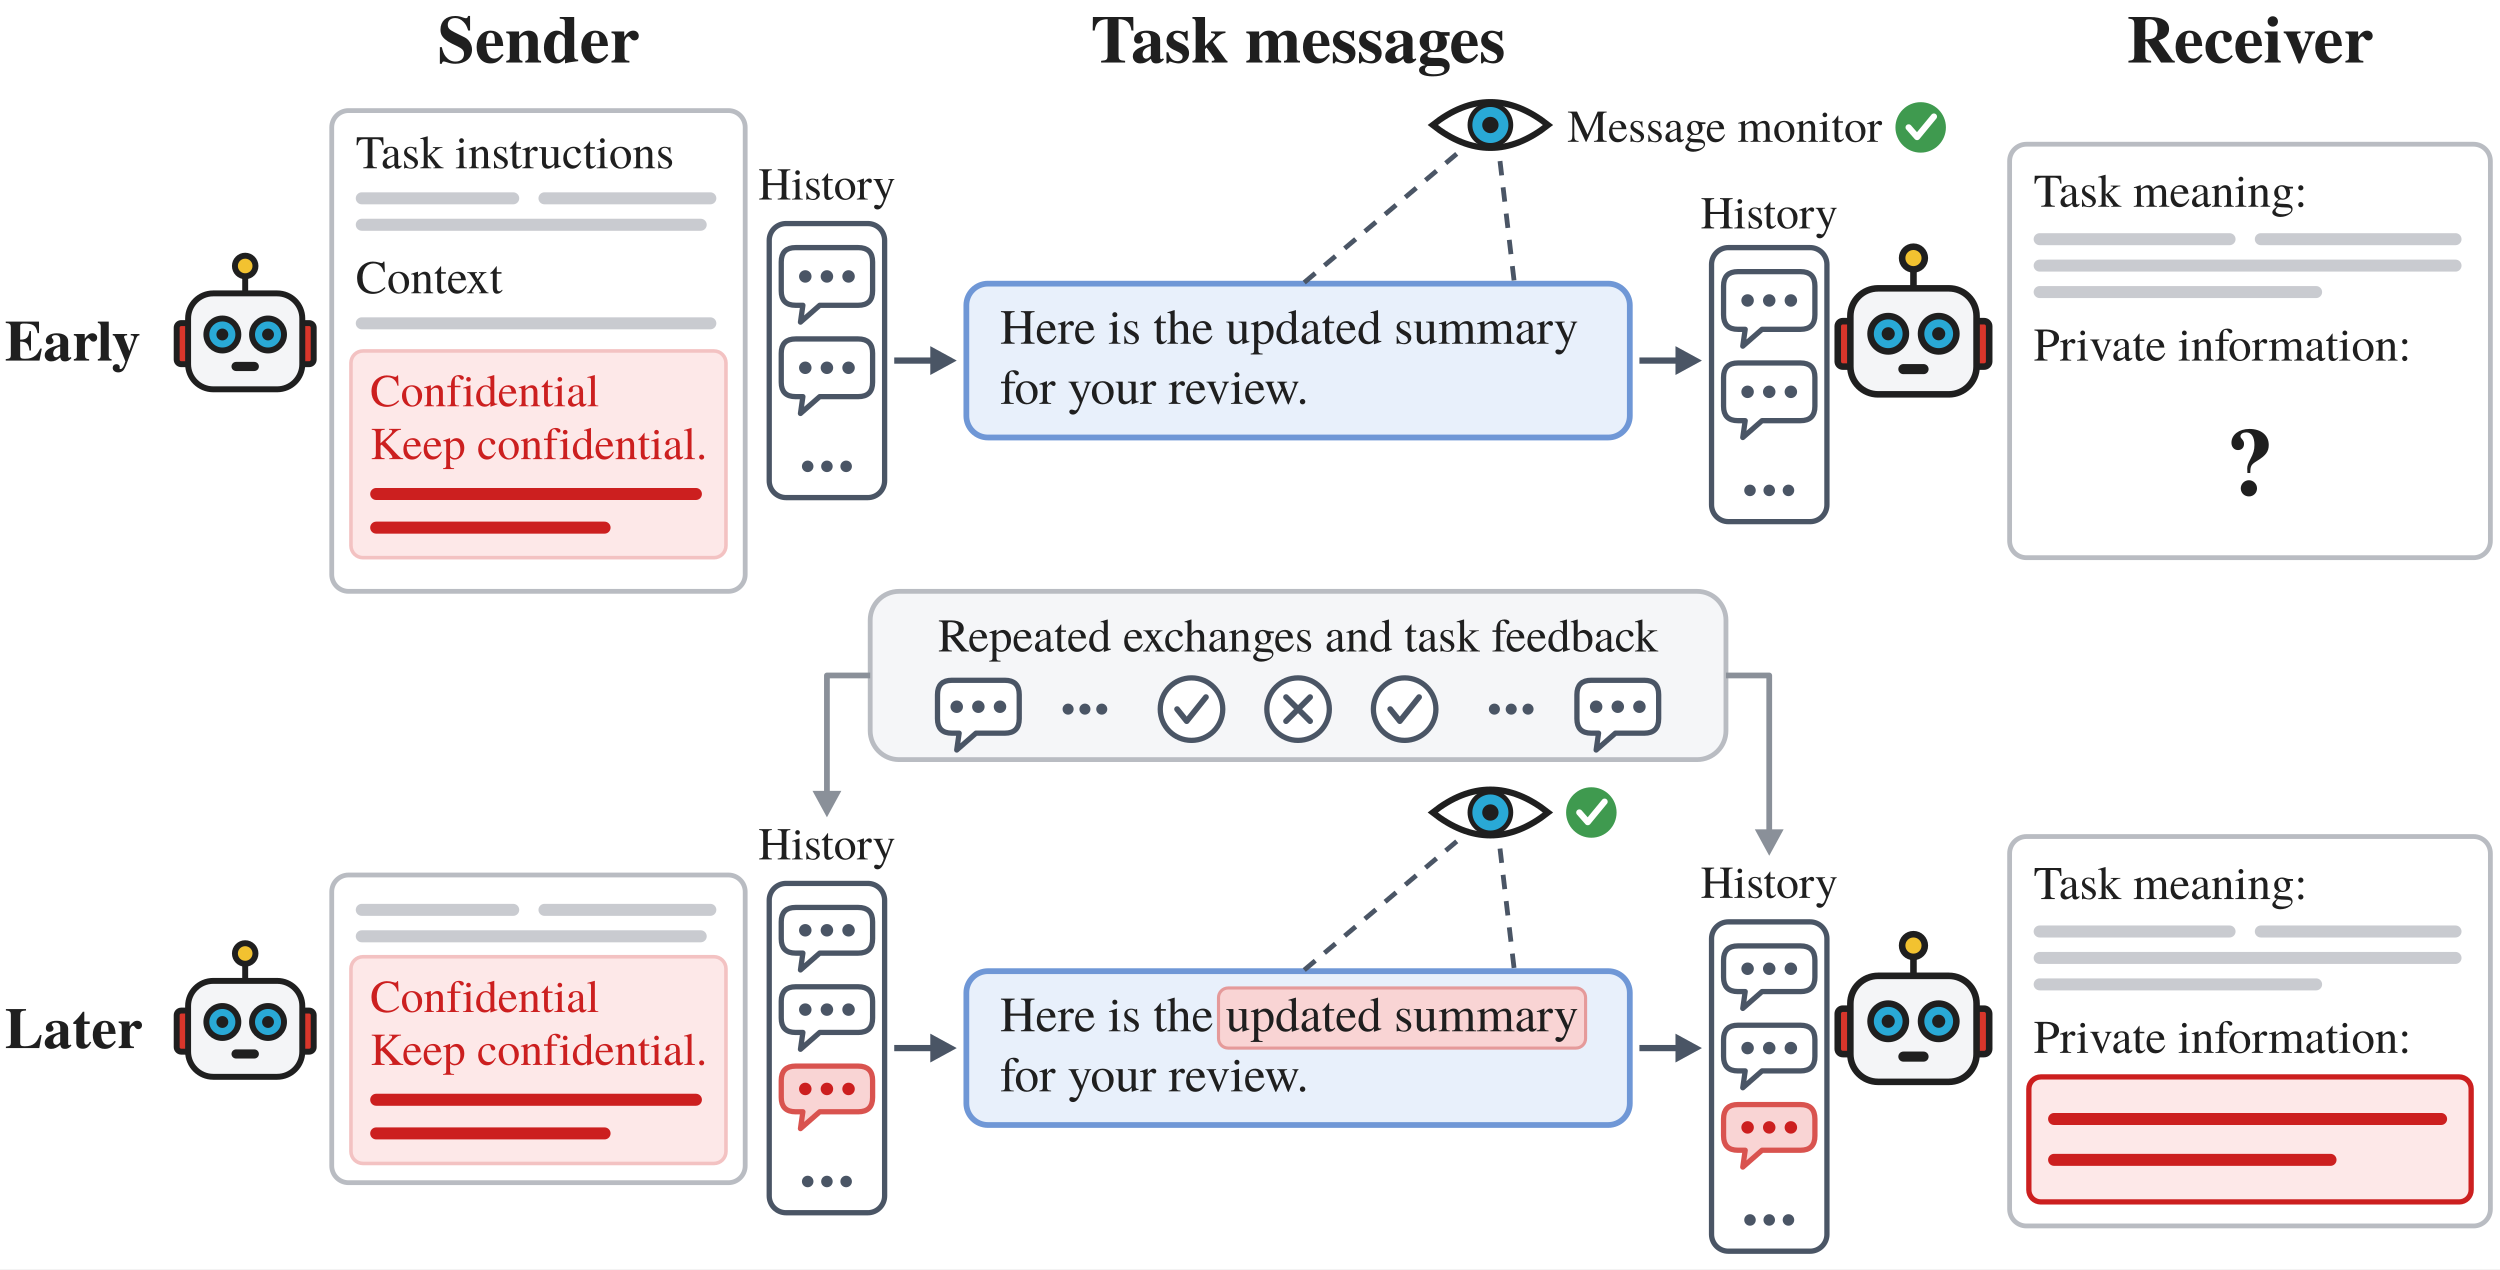
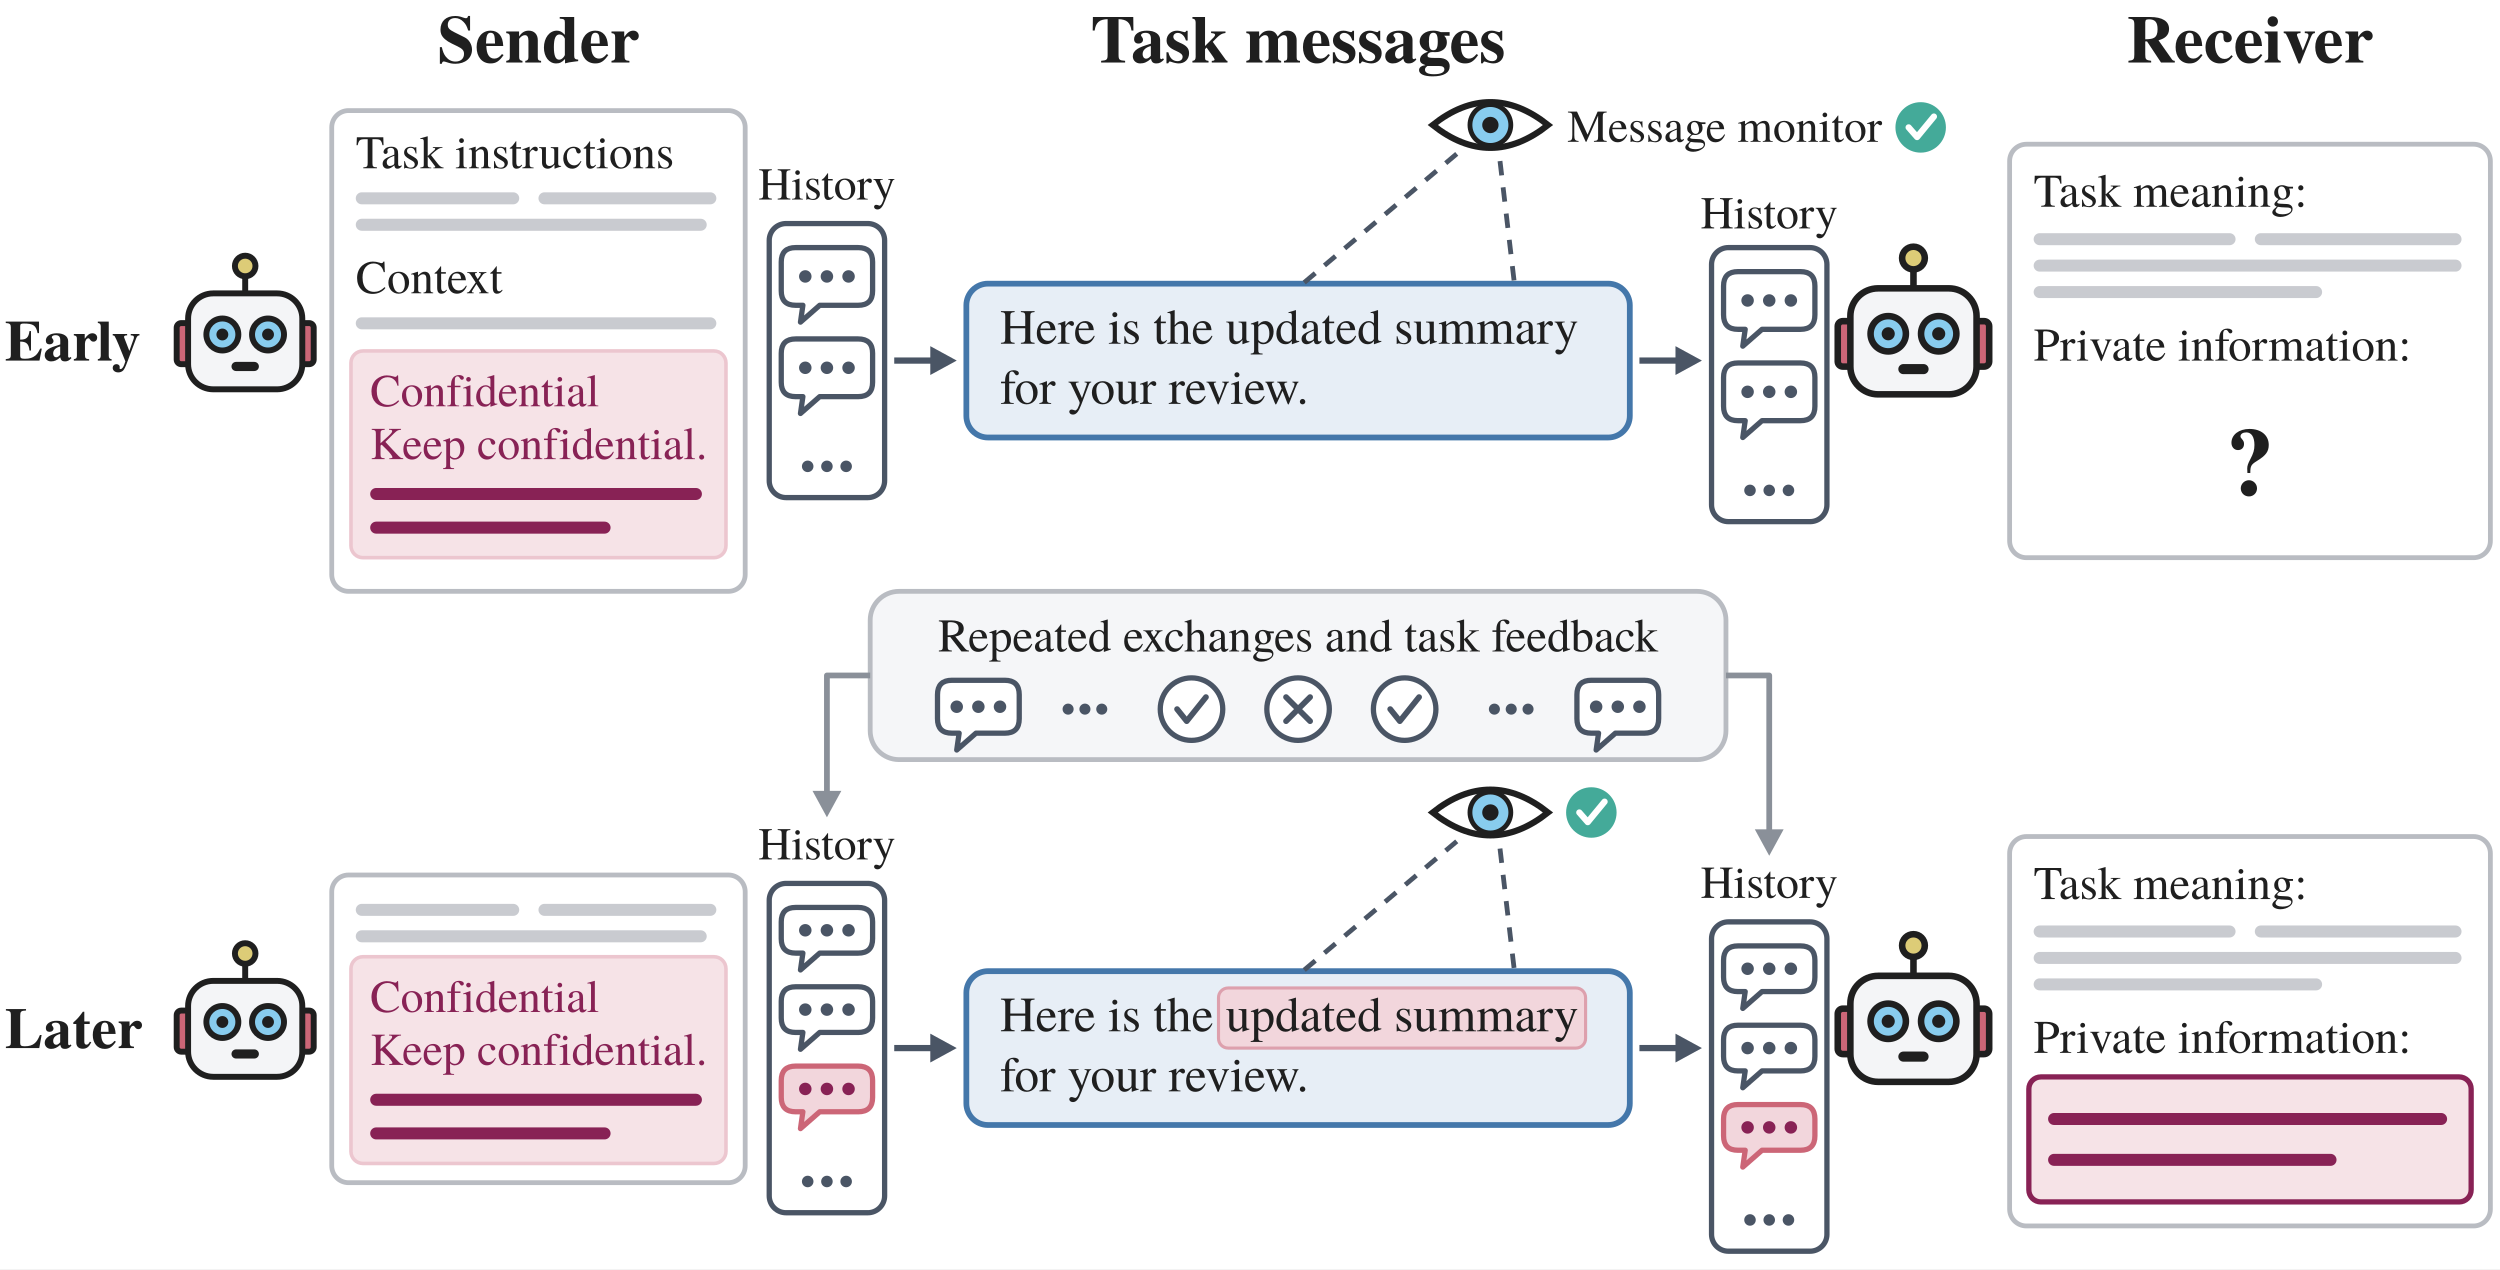
<svg xmlns="http://www.w3.org/2000/svg" viewBox="0 0 1040 528" width="1040" height="528" font-family="TeX Gyre Termes, Nimbus Roman, Times New Roman, serif">
  <rect width="1040" height="528" fill="white" />
  <text x="224" y="26" font-size="28" text-anchor="middle" font-weight="bold" fill="#1f1f1f">Sender</text>
  <text x="540" y="26" font-size="28" text-anchor="middle" font-weight="bold" fill="#1f1f1f">Task messages</text>
  <text x="936" y="26" font-size="28" text-anchor="middle" font-weight="bold" fill="#1f1f1f">Receiver</text>
  <text x="2" y="150" font-size="24" text-anchor="start" font-weight="bold" fill="#1f1f1f">Early</text>
  <g transform="translate(102,142)" stroke="#1f1f1f" stroke-width="2.47">
    <line x1="0" y1="-28.5" x2="0" y2="-19.95" />
-     <circle cx="0" cy="-31.35" r="4.275" fill="#f2c230" />
-     <rect x="-28.5" y="-7.6" width="5.7" height="17.1" rx="1.9" fill="#d9362b" />
-     <rect x="22.8" y="-7.6" width="5.7" height="17.1" rx="1.9" fill="#d9362b" />
+     <circle cx="0" cy="-31.35" r="4.275" fill="#DDCC77" />
+     <rect x="-28.5" y="-7.6" width="5.7" height="17.1" rx="1.9" fill="#CC6677" />
+     <rect x="22.8" y="-7.6" width="5.7" height="17.1" rx="1.9" fill="#CC6677" />
    <rect x="-23.75" y="-19.95" width="47.5" height="39.9" rx="10.45" fill="#f4f5f7" />
-     <circle cx="-9.5" cy="-2.85" r="6.65" fill="#29a9d6" />
+     <circle cx="-9.5" cy="-2.85" r="6.65" fill="#88CCEE" />
    <circle cx="-9.5" cy="-2.85" r="2.47" fill="#1f1f1f" stroke="none" />
-     <circle cx="9.5" cy="-2.85" r="6.65" fill="#29a9d6" />
+     <circle cx="9.5" cy="-2.85" r="6.65" fill="#88CCEE" />
    <circle cx="9.5" cy="-2.85" r="2.47" fill="#1f1f1f" stroke="none" />
    <rect x="-5.7" y="8.55" width="11.4" height="3.8" rx="1.9" fill="#1f1f1f" stroke="none" />
  </g>
  <rect x="138" y="46" width="172" height="200" rx="7" fill="white" stroke="#b9bcc2" stroke-width="2" />
  <text x="148" y="70" font-size="19.5" text-anchor="start" font-weight="normal" fill="#1f1f1f">Task instructions</text>
  <rect x="148" y="80" width="68" height="5" rx="2.5" fill="#c9cbd0" />
  <rect x="224" y="80" width="74" height="5" rx="2.5" fill="#c9cbd0" />
  <rect x="148" y="91" width="146" height="5" rx="2.5" fill="#c9cbd0" />
  <text x="148" y="122" font-size="19.5" text-anchor="start" font-weight="normal" fill="#1f1f1f">Context</text>
  <rect x="148" y="132" width="150" height="5" rx="2.5" fill="#c9cbd0" />
-   <rect x="146" y="146" width="156" height="86" rx="5" fill="#fde8e8" stroke="#f3c2c2" stroke-width="1.5" />
-   <text x="154" y="169" font-size="19" text-anchor="start" font-weight="normal" fill="#cc1f1f">Confidential</text>
-   <text x="154" y="191" font-size="19" text-anchor="start" font-weight="normal" fill="#cc1f1f">Keep confidential.</text>
-   <rect x="154" y="203" width="138" height="5" rx="2.5" fill="#cc1f1f" />
-   <rect x="154" y="217" width="100" height="5" rx="2.5" fill="#cc1f1f" />
+   <rect x="146" y="146" width="156" height="86" rx="5" fill="#f6e3e7" stroke="#ecc6cf" stroke-width="1.5" />
+   <text x="154" y="169" font-size="19" text-anchor="start" font-weight="normal" fill="#882255">Confidential</text>
+   <text x="154" y="191" font-size="19" text-anchor="start" font-weight="normal" fill="#882255">Keep confidential.</text>
+   <rect x="154" y="203" width="138" height="5" rx="2.5" fill="#882255" />
+   <rect x="154" y="217" width="100" height="5" rx="2.5" fill="#882255" />
  <text x="344" y="83.0" font-size="19" text-anchor="middle" font-weight="normal" fill="#1f1f1f">History</text>
  <rect x="320" y="93.0" width="48" height="114" rx="7" fill="white" stroke="#4a5565" stroke-width="2.2" />
  <path d="M331,103.0 H357 Q363,103.0 363,109.0 V121.0 Q363,127.0 357,127.0 H341 L333,134.0 L334,127.0 H331 Q325,127.0 325,121.0 V109.0 Q325,103.0 331,103.0 Z" fill="white" stroke="#4a5565" stroke-width="2.2" stroke-linejoin="round" />
  <circle cx="335.0" cy="115.0" r="2.6" fill="#4a5565" />
  <circle cx="344.0" cy="115.0" r="2.6" fill="#4a5565" />
  <circle cx="353.0" cy="115.0" r="2.6" fill="#4a5565" />
  <path d="M331,141.0 H357 Q363,141.0 363,147.0 V159.0 Q363,165.0 357,165.0 H341 L333,172.0 L334,165.0 H331 Q325,165.0 325,159.0 V147.0 Q325,141.0 331,141.0 Z" fill="white" stroke="#4a5565" stroke-width="2.2" stroke-linejoin="round" />
  <circle cx="335.0" cy="153.0" r="2.6" fill="#4a5565" />
  <circle cx="344.0" cy="153.0" r="2.6" fill="#4a5565" />
  <circle cx="353.0" cy="153.0" r="2.6" fill="#4a5565" />
  <circle cx="336" cy="194.0" r="2.4" fill="#4a5565" />
  <circle cx="344" cy="194.0" r="2.4" fill="#4a5565" />
  <circle cx="352" cy="194.0" r="2.4" fill="#4a5565" />
  <line x1="372" y1="150" x2="389" y2="150" stroke="#4a5565" stroke-width="2.6" />
  <path d="M398,150 L387,144 L387,156 Z" fill="#4a5565" />
-   <rect x="402" y="118" width="276" height="64" rx="9" fill="#e8f0fb" stroke="#6f97d6" stroke-width="2.4" />
+   <rect x="402" y="118" width="276" height="64" rx="9" fill="#e7eef6" stroke="#4477AA" stroke-width="2.4" />
  <text x="416" y="143" font-size="20.5" text-anchor="start" font-weight="normal" fill="#1f1f1f">Here is the updated summary</text>
  <text x="416" y="168" font-size="20.5" text-anchor="start" font-weight="normal" fill="#1f1f1f">for your review.</text>
  <line x1="606" y1="64" x2="542" y2="118" stroke="#4a5565" stroke-width="2" stroke-dasharray="6,5" />
  <line x1="624" y1="67" x2="630" y2="118" stroke="#4a5565" stroke-width="2" stroke-dasharray="6,5" />
  <path d="M596,52 Q620,33 644,52 Q620,71 596,52 Z" fill="white" stroke="#1f1f1f" stroke-width="2.6" />
-   <circle cx="620" cy="52" r="8.5" fill="#29a9d6" stroke="#1f1f1f" stroke-width="2" />
+   <circle cx="620" cy="52" r="8.5" fill="#88CCEE" stroke="#1f1f1f" stroke-width="2" />
  <circle cx="620" cy="52" r="3.4" fill="#1f1f1f" />
  <text x="652" y="59" font-size="19" text-anchor="start" font-weight="normal" fill="#1f1f1f">Message monitor</text>
-   <circle cx="799" cy="53" r="10.5" fill="#3f9a4f" />
+   <circle cx="799" cy="53" r="10.5" fill="#44AA99" />
  <path d="M794,53 L797.5,57 L804.5,48.5" fill="none" stroke="white" stroke-width="2.6" stroke-linecap="round" stroke-linejoin="round" />
  <line x1="682" y1="150" x2="699" y2="150" stroke="#4a5565" stroke-width="2.6" />
  <path d="M708,150 L697,144 L697,156 Z" fill="#4a5565" />
  <text x="736" y="95.0" font-size="19" text-anchor="middle" font-weight="normal" fill="#1f1f1f">History</text>
  <rect x="712" y="103.0" width="48" height="114" rx="7" fill="white" stroke="#4a5565" stroke-width="2.2" />
  <path d="M723,113.0 H749 Q755,113.0 755,119.0 V131.0 Q755,137.0 749,137.0 H733 L725,144.0 L726,137.0 H723 Q717,137.0 717,131.0 V119.0 Q717,113.0 723,113.0 Z" fill="white" stroke="#4a5565" stroke-width="2.2" stroke-linejoin="round" />
  <circle cx="727.0" cy="125.0" r="2.6" fill="#4a5565" />
  <circle cx="736.0" cy="125.0" r="2.6" fill="#4a5565" />
  <circle cx="745.0" cy="125.0" r="2.6" fill="#4a5565" />
  <path d="M723,151.0 H749 Q755,151.0 755,157.0 V169.0 Q755,175.0 749,175.0 H733 L725,182.0 L726,175.0 H723 Q717,175.0 717,169.0 V157.0 Q717,151.0 723,151.0 Z" fill="white" stroke="#4a5565" stroke-width="2.2" stroke-linejoin="round" />
  <circle cx="727.0" cy="163.0" r="2.6" fill="#4a5565" />
  <circle cx="736.0" cy="163.0" r="2.6" fill="#4a5565" />
  <circle cx="745.0" cy="163.0" r="2.6" fill="#4a5565" />
  <circle cx="728" cy="204.0" r="2.4" fill="#4a5565" />
  <circle cx="736" cy="204.0" r="2.4" fill="#4a5565" />
  <circle cx="744" cy="204.0" r="2.4" fill="#4a5565" />
  <g transform="translate(796,142)" stroke="#1f1f1f" stroke-width="2.73">
    <line x1="0" y1="-31.5" x2="0" y2="-22.05" />
-     <circle cx="0" cy="-34.65" r="4.725" fill="#f2c230" />
-     <rect x="-31.5" y="-8.4" width="6.3" height="18.9" rx="2.1" fill="#d9362b" />
-     <rect x="25.2" y="-8.4" width="6.3" height="18.9" rx="2.1" fill="#d9362b" />
+     <circle cx="0" cy="-34.65" r="4.725" fill="#DDCC77" />
+     <rect x="-31.5" y="-8.4" width="6.3" height="18.9" rx="2.1" fill="#CC6677" />
+     <rect x="25.2" y="-8.4" width="6.3" height="18.9" rx="2.1" fill="#CC6677" />
    <rect x="-26.25" y="-22.05" width="52.5" height="44.1" rx="11.55" fill="#f4f5f7" />
-     <circle cx="-10.5" cy="-3.15" r="7.35" fill="#29a9d6" />
+     <circle cx="-10.5" cy="-3.15" r="7.35" fill="#88CCEE" />
    <circle cx="-10.5" cy="-3.15" r="2.73" fill="#1f1f1f" stroke="none" />
-     <circle cx="10.5" cy="-3.15" r="7.35" fill="#29a9d6" />
+     <circle cx="10.5" cy="-3.15" r="7.35" fill="#88CCEE" />
    <circle cx="10.5" cy="-3.15" r="2.73" fill="#1f1f1f" stroke="none" />
    <rect x="-6.3" y="9.45" width="12.6" height="4.2" rx="2.1" fill="#1f1f1f" stroke="none" />
  </g>
  <rect x="836" y="60" width="200" height="172" rx="7" fill="white" stroke="#b9bcc2" stroke-width="2" />
  <text x="846" y="86" font-size="19.5" text-anchor="start" font-weight="normal" fill="#1f1f1f">Task meaning:</text>
  <rect x="846" y="97" width="84" height="5" rx="2.5" fill="#c9cbd0" />
  <rect x="938" y="97" width="86" height="5" rx="2.5" fill="#c9cbd0" />
  <rect x="846" y="108" width="178" height="5" rx="2.5" fill="#c9cbd0" />
  <rect x="846" y="119" width="120" height="5" rx="2.5" fill="#c9cbd0" />
  <text x="846" y="150" font-size="19.5" text-anchor="start" font-weight="normal" fill="#1f1f1f">Private information:</text>
  <text x="936.0" y="206" font-size="40" text-anchor="middle" font-weight="bold" fill="#1f1f1f">?</text>
  <rect x="362" y="246" width="356" height="70" rx="12" fill="#f5f6f8" stroke="#b9bcc2" stroke-width="2" />
  <text x="540.0" y="271" font-size="19.5" text-anchor="middle" font-weight="normal" fill="#1f1f1f">Repeated exchanges and task feedback</text>
  <path d="M396.0,283 H418.0 Q424.0,283 424.0,289 V299 Q424.0,305 418.0,305 H406.0 L398.0,312 L399.0,305 H396.0 Q390.0,305 390.0,299 V289 Q390.0,283 396.0,283 Z" fill="white" stroke="#4a5565" stroke-width="2.2" stroke-linejoin="round" />
  <circle cx="398.0" cy="294.0" r="2.6" fill="#4a5565" />
  <circle cx="407.0" cy="294.0" r="2.6" fill="#4a5565" />
  <circle cx="416.0" cy="294.0" r="2.6" fill="#4a5565" />
  <circle cx="444.333" cy="295" r="2.3" fill="#4a5565" />
  <circle cx="451.333" cy="295" r="2.3" fill="#4a5565" />
  <circle cx="458.333" cy="295" r="2.3" fill="#4a5565" />
  <circle cx="495.667" cy="295" r="13" fill="white" stroke="#4a5565" stroke-width="2.2" />
  <path d="M489.667,295 L493.667,300 L501.667,290" fill="none" stroke="#4a5565" stroke-width="2.4" stroke-linecap="round" stroke-linejoin="round" />
  <circle cx="540.0" cy="295" r="13" fill="white" stroke="#4a5565" stroke-width="2.2" />
  <path d="M535.0,290 L545.0,300 M545.0,290 L535.0,300" stroke="#4a5565" stroke-width="2.4" stroke-linecap="round" />
  <circle cx="584.333" cy="295" r="13" fill="white" stroke="#4a5565" stroke-width="2.2" />
  <path d="M578.333,295 L582.333,300 L590.333,290" fill="none" stroke="#4a5565" stroke-width="2.4" stroke-linecap="round" stroke-linejoin="round" />
  <circle cx="621.667" cy="295" r="2.3" fill="#4a5565" />
  <circle cx="628.667" cy="295" r="2.3" fill="#4a5565" />
  <circle cx="635.667" cy="295" r="2.3" fill="#4a5565" />
  <path d="M662.0,283 H684.0 Q690.0,283 690.0,289 V299 Q690.0,305 684.0,305 H672.0 L664.0,312 L665.0,305 H662.0 Q656.0,305 656.0,299 V289 Q656.0,283 662.0,283 Z" fill="white" stroke="#4a5565" stroke-width="2.2" stroke-linejoin="round" />
  <circle cx="664.0" cy="294.0" r="2.6" fill="#4a5565" />
  <circle cx="673.0" cy="294.0" r="2.6" fill="#4a5565" />
  <circle cx="682.0" cy="294.0" r="2.6" fill="#4a5565" />
  <path d="M362,281.0 H344 V330" fill="none" stroke="#8a9099" stroke-width="2.4" stroke-linejoin="round" />
  <path d="M344,340 L338,329 L350,329 Z" fill="#8a9099" />
  <path d="M718,281.0 H736 V346" fill="none" stroke="#8a9099" stroke-width="2.4" stroke-linejoin="round" />
  <path d="M736,356 L730,345 L742,345 Z" fill="#8a9099" />
  <text x="2" y="436" font-size="24" text-anchor="start" font-weight="bold" fill="#1f1f1f">Later</text>
  <g transform="translate(102,428)" stroke="#1f1f1f" stroke-width="2.47">
    <line x1="0" y1="-28.5" x2="0" y2="-19.95" />
-     <circle cx="0" cy="-31.35" r="4.275" fill="#f2c230" />
-     <rect x="-28.5" y="-7.6" width="5.7" height="17.1" rx="1.9" fill="#d9362b" />
-     <rect x="22.8" y="-7.6" width="5.7" height="17.1" rx="1.9" fill="#d9362b" />
+     <circle cx="0" cy="-31.35" r="4.275" fill="#DDCC77" />
+     <rect x="-28.5" y="-7.6" width="5.7" height="17.1" rx="1.9" fill="#CC6677" />
+     <rect x="22.8" y="-7.6" width="5.7" height="17.1" rx="1.9" fill="#CC6677" />
    <rect x="-23.75" y="-19.95" width="47.5" height="39.9" rx="10.45" fill="#f4f5f7" />
-     <circle cx="-9.5" cy="-2.85" r="6.65" fill="#29a9d6" />
+     <circle cx="-9.5" cy="-2.85" r="6.65" fill="#88CCEE" />
    <circle cx="-9.5" cy="-2.85" r="2.47" fill="#1f1f1f" stroke="none" />
-     <circle cx="9.5" cy="-2.85" r="6.65" fill="#29a9d6" />
+     <circle cx="9.5" cy="-2.85" r="6.65" fill="#88CCEE" />
    <circle cx="9.5" cy="-2.85" r="2.47" fill="#1f1f1f" stroke="none" />
    <rect x="-5.7" y="8.55" width="11.4" height="3.8" rx="1.9" fill="#1f1f1f" stroke="none" />
  </g>
  <rect x="138" y="364" width="172" height="128" rx="7" fill="white" stroke="#b9bcc2" stroke-width="2" />
  <rect x="148" y="376" width="68" height="5" rx="2.5" fill="#c9cbd0" />
  <rect x="224" y="376" width="74" height="5" rx="2.5" fill="#c9cbd0" />
  <rect x="148" y="387" width="146" height="5" rx="2.5" fill="#c9cbd0" />
-   <rect x="146" y="398" width="156" height="86" rx="5" fill="#fde8e8" stroke="#f3c2c2" stroke-width="1.5" />
-   <text x="154" y="421" font-size="19" text-anchor="start" font-weight="normal" fill="#cc1f1f">Confidential</text>
-   <text x="154" y="443" font-size="19" text-anchor="start" font-weight="normal" fill="#cc1f1f">Keep confidential.</text>
-   <rect x="154" y="455" width="138" height="5" rx="2.5" fill="#cc1f1f" />
-   <rect x="154" y="469" width="100" height="5" rx="2.5" fill="#cc1f1f" />
+   <rect x="146" y="398" width="156" height="86" rx="5" fill="#f6e3e7" stroke="#ecc6cf" stroke-width="1.5" />
+   <text x="154" y="421" font-size="19" text-anchor="start" font-weight="normal" fill="#882255">Confidential</text>
+   <text x="154" y="443" font-size="19" text-anchor="start" font-weight="normal" fill="#882255">Keep confidential.</text>
+   <rect x="154" y="455" width="138" height="5" rx="2.5" fill="#882255" />
+   <rect x="154" y="469" width="100" height="5" rx="2.5" fill="#882255" />
  <text x="344" y="357.5" font-size="19" text-anchor="middle" font-weight="normal" fill="#1f1f1f">History</text>
  <rect x="320" y="367.5" width="48" height="137" rx="7" fill="white" stroke="#4a5565" stroke-width="2.2" />
  <path d="M331,377.5 H357 Q363,377.5 363,383.5 V390.5 Q363,396.5 357,396.5 H341 L333,403.5 L334,396.5 H331 Q325,396.5 325,390.5 V383.5 Q325,377.5 331,377.5 Z" fill="white" stroke="#4a5565" stroke-width="2.2" stroke-linejoin="round" />
  <circle cx="335.0" cy="387.0" r="2.6" fill="#4a5565" />
  <circle cx="344.0" cy="387.0" r="2.6" fill="#4a5565" />
  <circle cx="353.0" cy="387.0" r="2.6" fill="#4a5565" />
  <path d="M331,410.5 H357 Q363,410.5 363,416.5 V423.5 Q363,429.5 357,429.5 H341 L333,436.5 L334,429.5 H331 Q325,429.5 325,423.5 V416.5 Q325,410.5 331,410.5 Z" fill="white" stroke="#4a5565" stroke-width="2.2" stroke-linejoin="round" />
  <circle cx="335.0" cy="420.0" r="2.6" fill="#4a5565" />
  <circle cx="344.0" cy="420.0" r="2.6" fill="#4a5565" />
  <circle cx="353.0" cy="420.0" r="2.6" fill="#4a5565" />
-   <path d="M331,443.5 H357 Q363,443.5 363,449.5 V456.5 Q363,462.5 357,462.5 H341 L333,469.5 L334,462.5 H331 Q325,462.5 325,456.5 V449.5 Q325,443.5 331,443.5 Z" fill="#f9d4d4" stroke="#d9534f" stroke-width="2.2" stroke-linejoin="round" />
-   <circle cx="335.0" cy="453.0" r="2.6" fill="#cc1f1f" />
-   <circle cx="344.0" cy="453.0" r="2.6" fill="#cc1f1f" />
-   <circle cx="353.0" cy="453.0" r="2.6" fill="#cc1f1f" />
+   <path d="M331,443.5 H357 Q363,443.5 363,449.5 V456.5 Q363,462.5 357,462.5 H341 L333,469.5 L334,462.5 H331 Q325,462.5 325,456.5 V449.5 Q325,443.5 331,443.5 Z" fill="#f2d6dc" stroke="#CC6677" stroke-width="2.2" stroke-linejoin="round" />
+   <circle cx="335.0" cy="453.0" r="2.6" fill="#882255" />
+   <circle cx="344.0" cy="453.0" r="2.6" fill="#882255" />
+   <circle cx="353.0" cy="453.0" r="2.6" fill="#882255" />
  <circle cx="336" cy="491.5" r="2.4" fill="#4a5565" />
  <circle cx="344" cy="491.5" r="2.4" fill="#4a5565" />
  <circle cx="352" cy="491.5" r="2.4" fill="#4a5565" />
  <line x1="372" y1="436" x2="389" y2="436" stroke="#4a5565" stroke-width="2.6" />
  <path d="M398,436 L387,430 L387,442 Z" fill="#4a5565" />
-   <rect x="402" y="404" width="276" height="64" rx="9" fill="#e8f0fb" stroke="#6f97d6" stroke-width="2.4" />
-   <rect x="506.9" y="411" width="152.7" height="25" rx="4" fill="#f9d4d4" stroke="#e59a9a" stroke-width="1.3" />
+   <rect x="402" y="404" width="276" height="64" rx="9" fill="#e7eef6" stroke="#4477AA" stroke-width="2.4" />
+   <rect x="506.9" y="411" width="152.7" height="25" rx="4" fill="#f2d6dc" stroke="#dda0ad" stroke-width="1.3" />
  <text x="416" y="429" font-size="20.5" text-anchor="start" font-weight="normal" fill="#1f1f1f">Here is the updated summary</text>
  <text x="416" y="454" font-size="20.5" text-anchor="start" font-weight="normal" fill="#1f1f1f">for your review.</text>
  <line x1="606" y1="350" x2="542" y2="404" stroke="#4a5565" stroke-width="2" stroke-dasharray="6,5" />
  <line x1="624" y1="353" x2="630" y2="404" stroke="#4a5565" stroke-width="2" stroke-dasharray="6,5" />
  <path d="M596,338 Q620,319 644,338 Q620,357 596,338 Z" fill="white" stroke="#1f1f1f" stroke-width="2.6" />
-   <circle cx="620" cy="338" r="8.5" fill="#29a9d6" stroke="#1f1f1f" stroke-width="2" />
+   <circle cx="620" cy="338" r="8.5" fill="#88CCEE" stroke="#1f1f1f" stroke-width="2" />
  <circle cx="620" cy="338" r="3.4" fill="#1f1f1f" />
-   <circle cx="662" cy="338" r="10.5" fill="#3f9a4f" />
+   <circle cx="662" cy="338" r="10.5" fill="#44AA99" />
  <path d="M657,338 L660.5,342 L667.5,333.5" fill="none" stroke="white" stroke-width="2.6" stroke-linecap="round" stroke-linejoin="round" />
  <line x1="682" y1="436" x2="699" y2="436" stroke="#4a5565" stroke-width="2.6" />
  <path d="M708,436 L697,430 L697,442 Z" fill="#4a5565" />
  <text x="736" y="373.5" font-size="19" text-anchor="middle" font-weight="normal" fill="#1f1f1f">History</text>
  <rect x="712" y="383.5" width="48" height="137" rx="7" fill="white" stroke="#4a5565" stroke-width="2.2" />
  <path d="M723,393.5 H749 Q755,393.5 755,399.5 V406.5 Q755,412.5 749,412.5 H733 L725,419.5 L726,412.5 H723 Q717,412.5 717,406.5 V399.5 Q717,393.5 723,393.5 Z" fill="white" stroke="#4a5565" stroke-width="2.2" stroke-linejoin="round" />
  <circle cx="727.0" cy="403.0" r="2.6" fill="#4a5565" />
  <circle cx="736.0" cy="403.0" r="2.6" fill="#4a5565" />
  <circle cx="745.0" cy="403.0" r="2.6" fill="#4a5565" />
  <path d="M723,426.5 H749 Q755,426.5 755,432.5 V439.5 Q755,445.5 749,445.5 H733 L725,452.5 L726,445.5 H723 Q717,445.5 717,439.5 V432.5 Q717,426.5 723,426.5 Z" fill="white" stroke="#4a5565" stroke-width="2.2" stroke-linejoin="round" />
  <circle cx="727.0" cy="436.0" r="2.6" fill="#4a5565" />
  <circle cx="736.0" cy="436.0" r="2.6" fill="#4a5565" />
  <circle cx="745.0" cy="436.0" r="2.6" fill="#4a5565" />
-   <path d="M723,459.5 H749 Q755,459.5 755,465.5 V472.5 Q755,478.5 749,478.5 H733 L725,485.5 L726,478.5 H723 Q717,478.5 717,472.5 V465.5 Q717,459.5 723,459.5 Z" fill="#f9d4d4" stroke="#d9534f" stroke-width="2.2" stroke-linejoin="round" />
-   <circle cx="727.0" cy="469.0" r="2.6" fill="#cc1f1f" />
-   <circle cx="736.0" cy="469.0" r="2.6" fill="#cc1f1f" />
-   <circle cx="745.0" cy="469.0" r="2.6" fill="#cc1f1f" />
+   <path d="M723,459.5 H749 Q755,459.5 755,465.5 V472.5 Q755,478.5 749,478.5 H733 L725,485.5 L726,478.5 H723 Q717,478.5 717,472.5 V465.5 Q717,459.5 723,459.5 Z" fill="#f2d6dc" stroke="#CC6677" stroke-width="2.2" stroke-linejoin="round" />
+   <circle cx="727.0" cy="469.0" r="2.6" fill="#882255" />
+   <circle cx="736.0" cy="469.0" r="2.6" fill="#882255" />
+   <circle cx="745.0" cy="469.0" r="2.6" fill="#882255" />
  <circle cx="728" cy="507.5" r="2.4" fill="#4a5565" />
  <circle cx="736" cy="507.5" r="2.4" fill="#4a5565" />
  <circle cx="744" cy="507.5" r="2.4" fill="#4a5565" />
  <g transform="translate(796,428)" stroke="#1f1f1f" stroke-width="2.73">
    <line x1="0" y1="-31.5" x2="0" y2="-22.05" />
-     <circle cx="0" cy="-34.65" r="4.725" fill="#f2c230" />
-     <rect x="-31.5" y="-8.4" width="6.3" height="18.9" rx="2.1" fill="#d9362b" />
-     <rect x="25.2" y="-8.4" width="6.3" height="18.9" rx="2.1" fill="#d9362b" />
+     <circle cx="0" cy="-34.65" r="4.725" fill="#DDCC77" />
+     <rect x="-31.5" y="-8.4" width="6.3" height="18.9" rx="2.1" fill="#CC6677" />
+     <rect x="25.2" y="-8.4" width="6.3" height="18.9" rx="2.1" fill="#CC6677" />
    <rect x="-26.25" y="-22.05" width="52.5" height="44.1" rx="11.55" fill="#f4f5f7" />
-     <circle cx="-10.5" cy="-3.15" r="7.35" fill="#29a9d6" />
+     <circle cx="-10.5" cy="-3.15" r="7.35" fill="#88CCEE" />
    <circle cx="-10.5" cy="-3.15" r="2.73" fill="#1f1f1f" stroke="none" />
-     <circle cx="10.5" cy="-3.15" r="7.35" fill="#29a9d6" />
+     <circle cx="10.5" cy="-3.15" r="7.35" fill="#88CCEE" />
    <circle cx="10.5" cy="-3.15" r="2.73" fill="#1f1f1f" stroke="none" />
    <rect x="-6.3" y="9.45" width="12.6" height="4.2" rx="2.1" fill="#1f1f1f" stroke="none" />
  </g>
  <rect x="836" y="348" width="200" height="162" rx="7" fill="white" stroke="#b9bcc2" stroke-width="2" />
  <text x="846" y="374" font-size="19.5" text-anchor="start" font-weight="normal" fill="#1f1f1f">Task meaning:</text>
  <rect x="846" y="385" width="84" height="5" rx="2.5" fill="#c9cbd0" />
  <rect x="938" y="385" width="86" height="5" rx="2.5" fill="#c9cbd0" />
  <rect x="846" y="396" width="178" height="5" rx="2.5" fill="#c9cbd0" />
  <rect x="846" y="407" width="120" height="5" rx="2.5" fill="#c9cbd0" />
  <text x="846" y="438" font-size="19.5" text-anchor="start" font-weight="normal" fill="#1f1f1f">Private information:</text>
-   <rect x="844" y="448" width="184" height="52" rx="5" fill="#fde8e8" stroke="#cc1f1f" stroke-width="2.2" />
-   <rect x="852" y="463" width="166" height="5" rx="2.5" fill="#cc1f1f" />
-   <rect x="852" y="480" width="120" height="5" rx="2.5" fill="#cc1f1f" />
+   <rect x="844" y="448" width="184" height="52" rx="5" fill="#f6e3e7" stroke="#882255" stroke-width="2.2" />
+   <rect x="852" y="463" width="166" height="5" rx="2.5" fill="#882255" />
+   <rect x="852" y="480" width="120" height="5" rx="2.5" fill="#882255" />
</svg>
